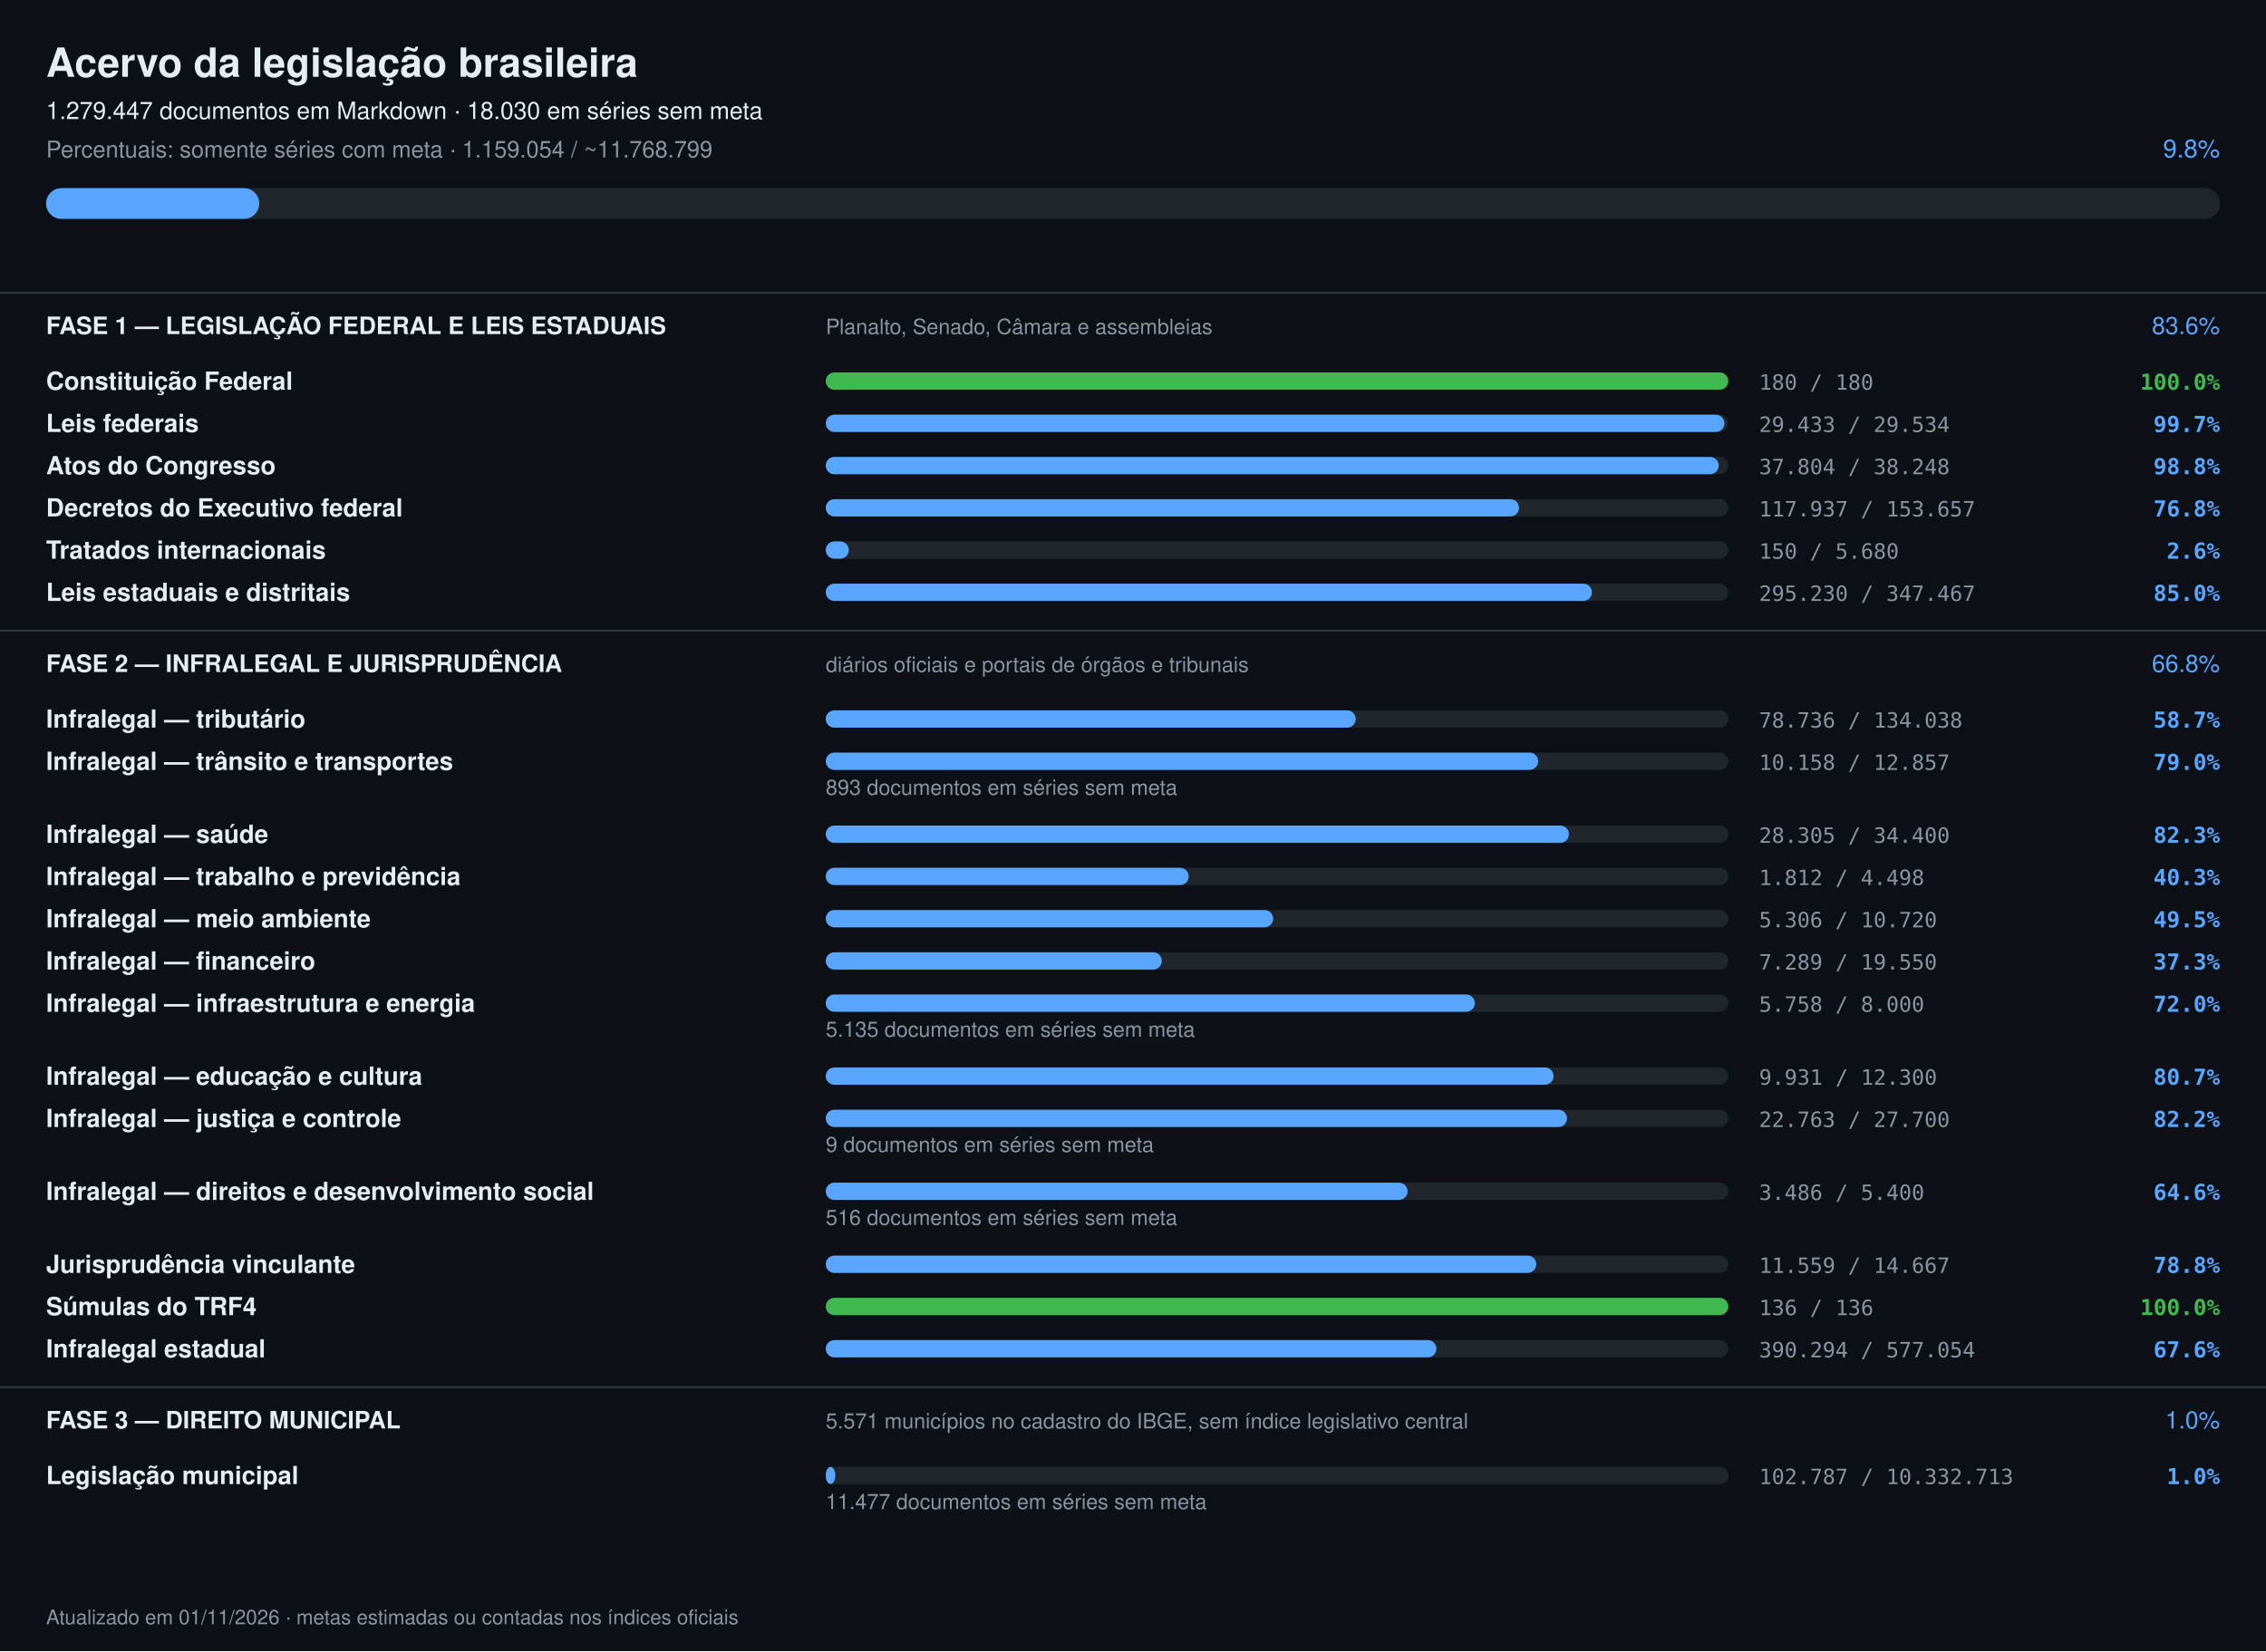
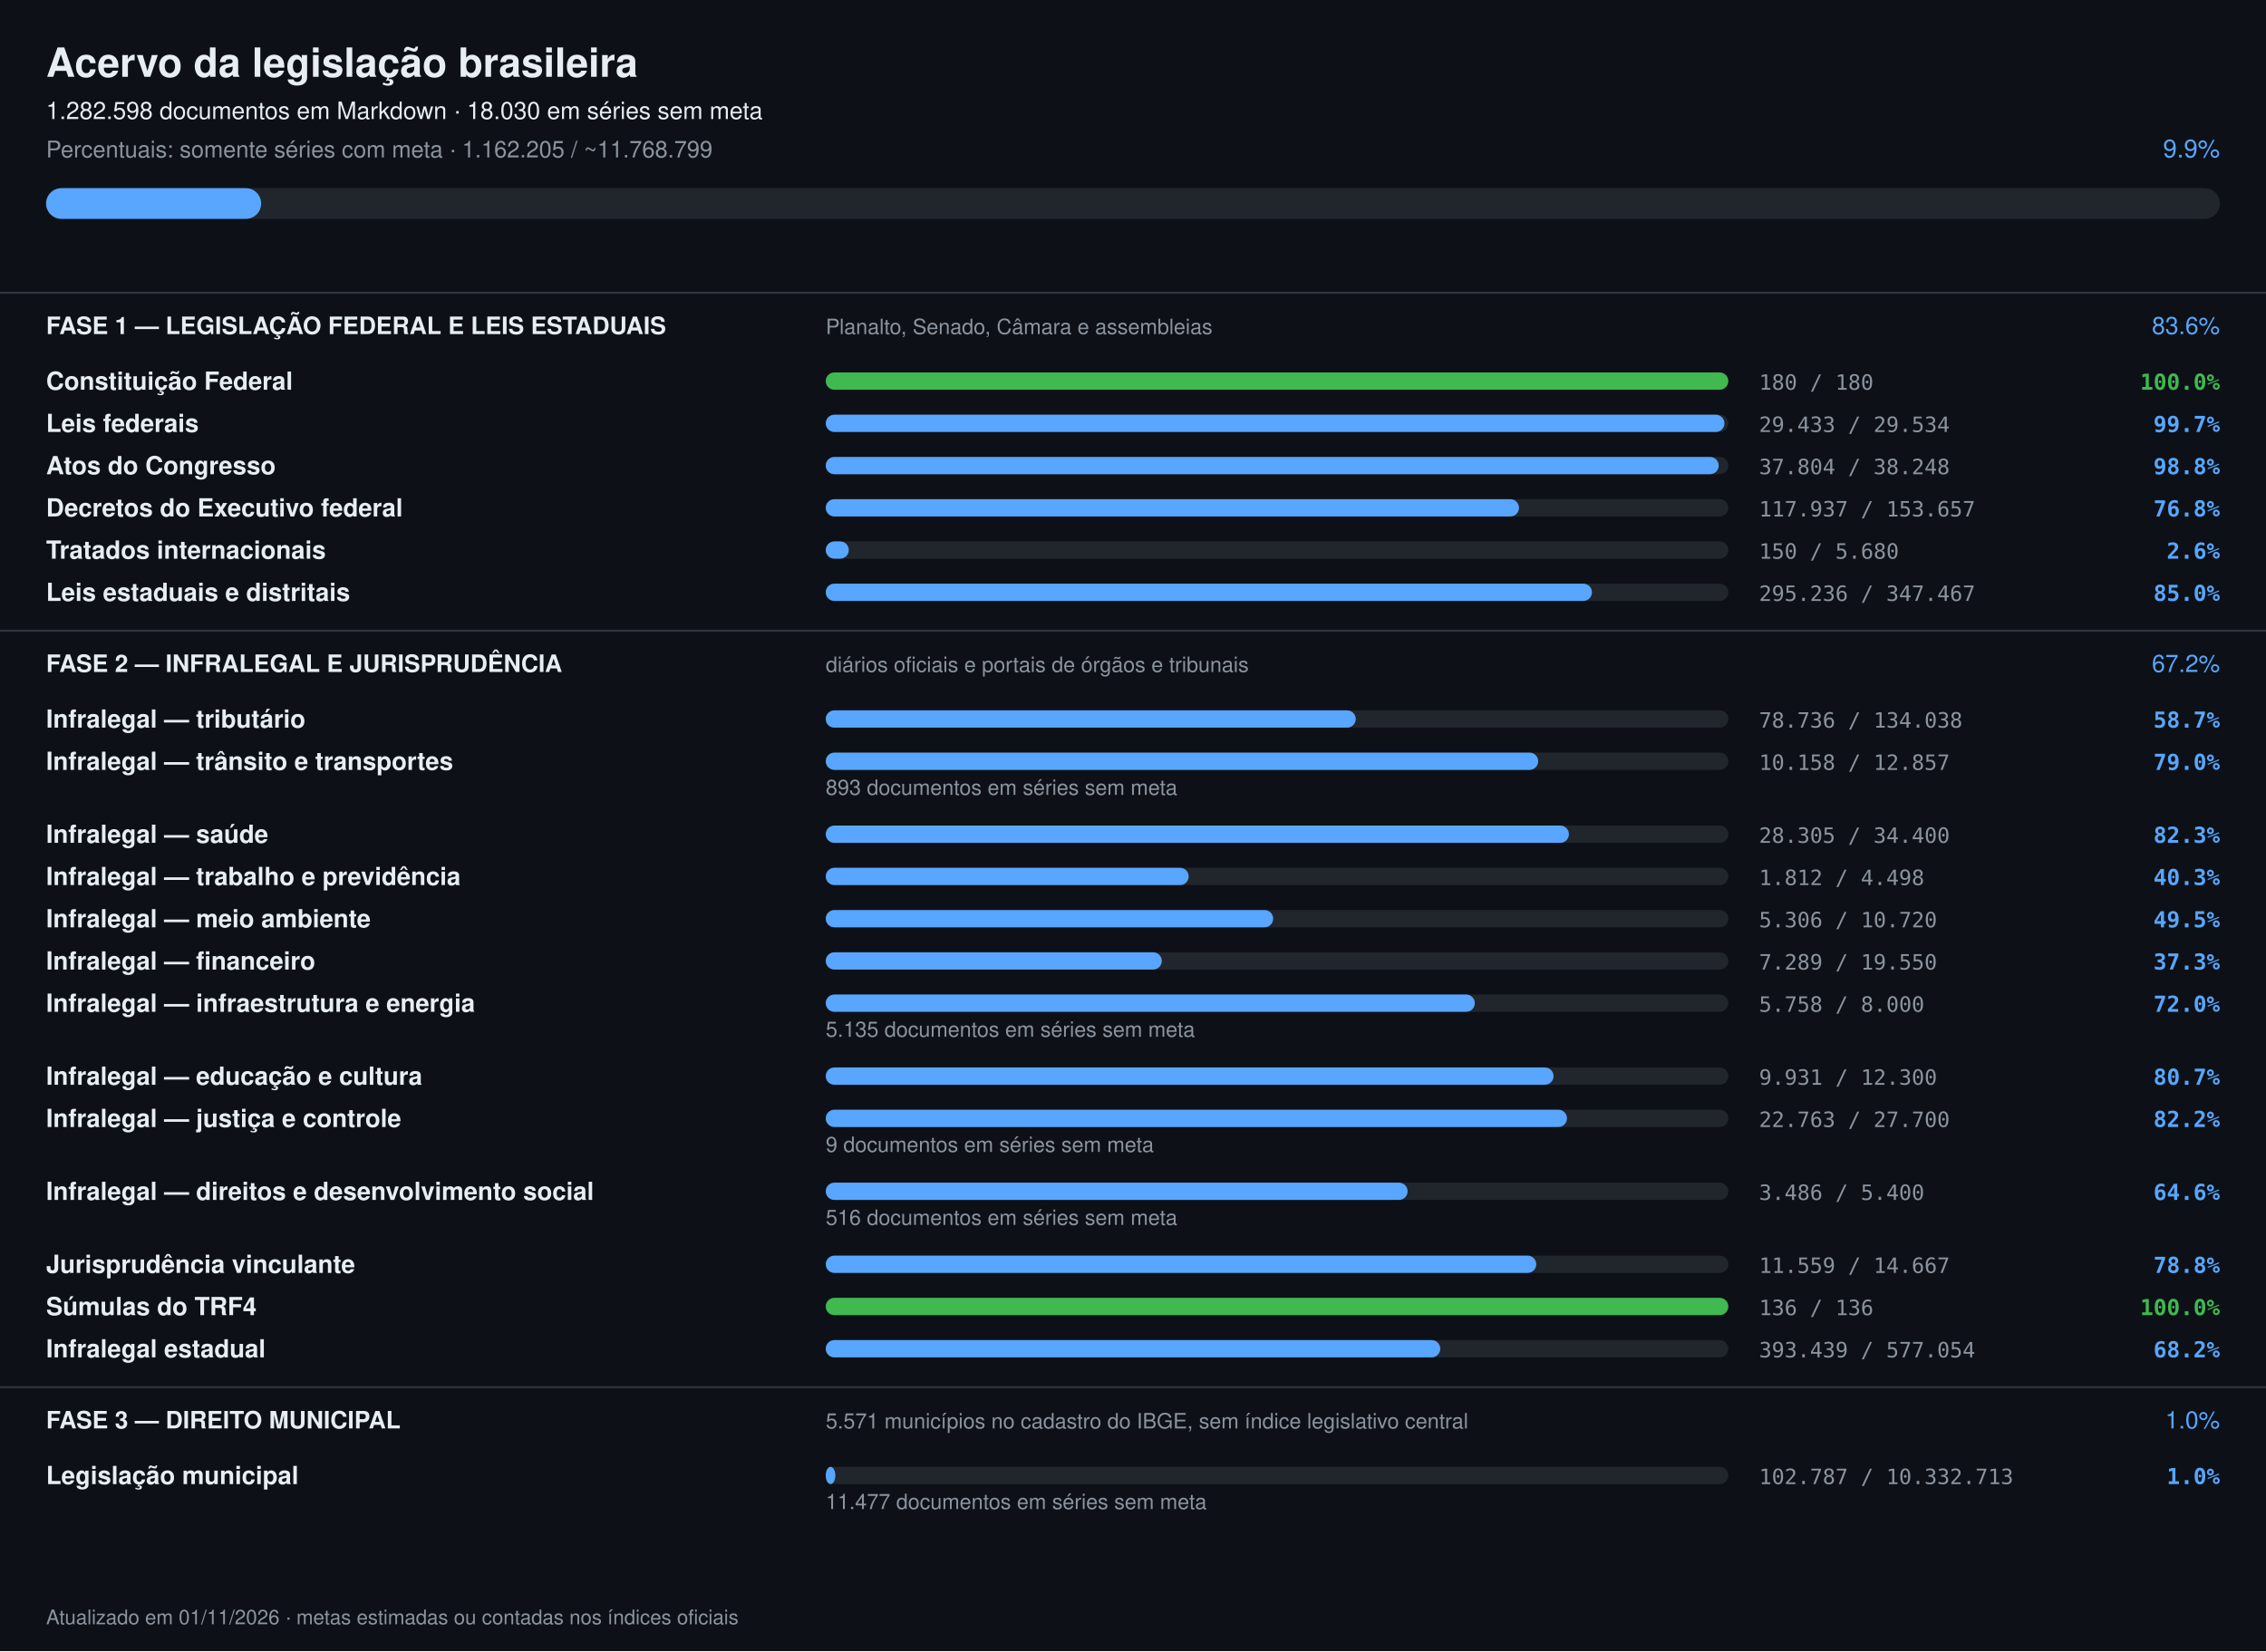
<svg xmlns="http://www.w3.org/2000/svg" width="1180" height="860" viewBox="0 0 1180 860" font-family="-apple-system,Segoe UI,Helvetica,Arial,sans-serif">
  <rect width="1180" height="860" fill="#0d1117" />
  <text x="24" y="40" font-size="21" font-weight="700" fill="#e6edf3">Acervo da legislação brasileira</text>
-   <text x="24" y="62" font-size="12.5" fill="#e6edf3">1.279.447 documentos em Markdown · 18.030 em séries sem meta</text>
-   <text x="24" y="82" font-size="12" fill="#8b949e">Percentuais: somente séries com meta · 1.159.054 / ~11.768.799</text>
-   <text x="1156" y="82" font-size="13" text-anchor="end" fill="#58a6ff">9.8%</text>
+   <text x="24" y="62" font-size="12.5" fill="#e6edf3">1.282.598 documentos em Markdown · 18.030 em séries sem meta</text>
+   <text x="24" y="82" font-size="12" fill="#8b949e">Percentuais: somente séries com meta · 1.162.205 / ~11.768.799</text>
+   <text x="1156" y="82" font-size="13" text-anchor="end" fill="#58a6ff">9.9%</text>
  <rect x="24" y="98" width="1132" height="16" rx="8" fill="#21262d" />
-   <rect x="24" y="98" width="111" height="16" rx="8" fill="#58a6ff" />
+   <rect x="24" y="98" width="112" height="16" rx="8" fill="#58a6ff" />
  <rect x="0" y="152" width="1180" height="1" fill="#30363d" />
  <text x="24" y="174" font-size="12.5" font-weight="700" fill="#e6edf3">FASE 1 — LEGISLAÇÃO FEDERAL E LEIS ESTADUAIS</text>
  <text x="430" y="174" font-size="11" fill="#8b949e">Planalto, Senado, Câmara e assembleias</text>
  <text x="1156" y="174" font-size="12.5" text-anchor="end" fill="#58a6ff">83.6%</text>
  <text x="24" y="203" font-size="13" font-weight="600" fill="#e6edf3">Constituição Federal</text>
  <rect x="430" y="194" width="470" height="9" rx="4.5" fill="#21262d" />
  <rect x="430" y="194" width="470" height="9" rx="4.5" fill="#3fb950" />
  <text x="916" y="203" font-size="11" fill="#8b949e" font-family="ui-monospace,monospace">180 / 180</text>
  <text x="1156" y="203" font-size="11.5" text-anchor="end" font-weight="600" fill="#3fb950" font-family="ui-monospace,monospace">100.0%</text>
  <text x="24" y="225" font-size="13" font-weight="600" fill="#e6edf3">Leis federais</text>
  <rect x="430" y="216" width="470" height="9" rx="4.5" fill="#21262d" />
  <rect x="430" y="216" width="468" height="9" rx="4.5" fill="#58a6ff" />
  <text x="916" y="225" font-size="11" fill="#8b949e" font-family="ui-monospace,monospace">29.433 / 29.534</text>
  <text x="1156" y="225" font-size="11.5" text-anchor="end" font-weight="600" fill="#58a6ff" font-family="ui-monospace,monospace">99.7%</text>
  <text x="24" y="247" font-size="13" font-weight="600" fill="#e6edf3">Atos do Congresso</text>
  <rect x="430" y="238" width="470" height="9" rx="4.5" fill="#21262d" />
  <rect x="430" y="238" width="465" height="9" rx="4.5" fill="#58a6ff" />
  <text x="916" y="247" font-size="11" fill="#8b949e" font-family="ui-monospace,monospace">37.804 / 38.248</text>
  <text x="1156" y="247" font-size="11.5" text-anchor="end" font-weight="600" fill="#58a6ff" font-family="ui-monospace,monospace">98.8%</text>
  <text x="24" y="269" font-size="13" font-weight="600" fill="#e6edf3">Decretos do Executivo federal</text>
  <rect x="430" y="260" width="470" height="9" rx="4.5" fill="#21262d" />
  <rect x="430" y="260" width="361" height="9" rx="4.5" fill="#58a6ff" />
  <text x="916" y="269" font-size="11" fill="#8b949e" font-family="ui-monospace,monospace">117.937 / 153.657</text>
  <text x="1156" y="269" font-size="11.5" text-anchor="end" font-weight="600" fill="#58a6ff" font-family="ui-monospace,monospace">76.8%</text>
  <text x="24" y="291" font-size="13" font-weight="600" fill="#e6edf3">Tratados internacionais</text>
  <rect x="430" y="282" width="470" height="9" rx="4.5" fill="#21262d" />
  <rect x="430" y="282" width="12" height="9" rx="4.5" fill="#58a6ff" />
  <text x="916" y="291" font-size="11" fill="#8b949e" font-family="ui-monospace,monospace">150 / 5.680</text>
  <text x="1156" y="291" font-size="11.5" text-anchor="end" font-weight="600" fill="#58a6ff" font-family="ui-monospace,monospace">2.6%</text>
  <text x="24" y="313" font-size="13" font-weight="600" fill="#e6edf3">Leis estaduais e distritais</text>
  <rect x="430" y="304" width="470" height="9" rx="4.5" fill="#21262d" />
  <rect x="430" y="304" width="399" height="9" rx="4.5" fill="#58a6ff" />
-   <text x="916" y="313" font-size="11" fill="#8b949e" font-family="ui-monospace,monospace">295.230 / 347.467</text>
+   <text x="916" y="313" font-size="11" fill="#8b949e" font-family="ui-monospace,monospace">295.236 / 347.467</text>
  <text x="1156" y="313" font-size="11.5" text-anchor="end" font-weight="600" fill="#58a6ff" font-family="ui-monospace,monospace">85.0%</text>
  <rect x="0" y="328" width="1180" height="1" fill="#30363d" />
  <text x="24" y="350" font-size="12.5" font-weight="700" fill="#e6edf3">FASE 2 — INFRALEGAL E JURISPRUDÊNCIA</text>
  <text x="430" y="350" font-size="11" fill="#8b949e">diários oficiais e portais de órgãos e tribunais</text>
-   <text x="1156" y="350" font-size="12.5" text-anchor="end" fill="#58a6ff">66.8%</text>
+   <text x="1156" y="350" font-size="12.5" text-anchor="end" fill="#58a6ff">67.2%</text>
  <text x="24" y="379" font-size="13" font-weight="600" fill="#e6edf3">Infralegal — tributário</text>
  <rect x="430" y="370" width="470" height="9" rx="4.5" fill="#21262d" />
  <rect x="430" y="370" width="276" height="9" rx="4.5" fill="#58a6ff" />
  <text x="916" y="379" font-size="11" fill="#8b949e" font-family="ui-monospace,monospace">78.736 / 134.038</text>
  <text x="1156" y="379" font-size="11.5" text-anchor="end" font-weight="600" fill="#58a6ff" font-family="ui-monospace,monospace">58.7%</text>
  <text x="24" y="401" font-size="13" font-weight="600" fill="#e6edf3">Infralegal — trânsito e transportes</text>
  <rect x="430" y="392" width="470" height="9" rx="4.5" fill="#21262d" />
  <rect x="430" y="392" width="371" height="9" rx="4.5" fill="#58a6ff" />
  <text x="916" y="401" font-size="11" fill="#8b949e" font-family="ui-monospace,monospace">10.158 / 12.857</text>
  <text x="1156" y="401" font-size="11.5" text-anchor="end" font-weight="600" fill="#58a6ff" font-family="ui-monospace,monospace">79.0%</text>
  <text x="430" y="414" font-size="11" fill="#8b949e">893 documentos em séries sem meta</text>
  <text x="24" y="439" font-size="13" font-weight="600" fill="#e6edf3">Infralegal — saúde</text>
  <rect x="430" y="430" width="470" height="9" rx="4.5" fill="#21262d" />
  <rect x="430" y="430" width="387" height="9" rx="4.5" fill="#58a6ff" />
  <text x="916" y="439" font-size="11" fill="#8b949e" font-family="ui-monospace,monospace">28.305 / 34.400</text>
  <text x="1156" y="439" font-size="11.5" text-anchor="end" font-weight="600" fill="#58a6ff" font-family="ui-monospace,monospace">82.3%</text>
  <text x="24" y="461" font-size="13" font-weight="600" fill="#e6edf3">Infralegal — trabalho e previdência</text>
  <rect x="430" y="452" width="470" height="9" rx="4.5" fill="#21262d" />
  <rect x="430" y="452" width="189" height="9" rx="4.5" fill="#58a6ff" />
  <text x="916" y="461" font-size="11" fill="#8b949e" font-family="ui-monospace,monospace">1.812 / 4.498</text>
  <text x="1156" y="461" font-size="11.5" text-anchor="end" font-weight="600" fill="#58a6ff" font-family="ui-monospace,monospace">40.3%</text>
  <text x="24" y="483" font-size="13" font-weight="600" fill="#e6edf3">Infralegal — meio ambiente</text>
  <rect x="430" y="474" width="470" height="9" rx="4.5" fill="#21262d" />
  <rect x="430" y="474" width="233" height="9" rx="4.5" fill="#58a6ff" />
  <text x="916" y="483" font-size="11" fill="#8b949e" font-family="ui-monospace,monospace">5.306 / 10.720</text>
  <text x="1156" y="483" font-size="11.5" text-anchor="end" font-weight="600" fill="#58a6ff" font-family="ui-monospace,monospace">49.5%</text>
  <text x="24" y="505" font-size="13" font-weight="600" fill="#e6edf3">Infralegal — financeiro</text>
  <rect x="430" y="496" width="470" height="9" rx="4.5" fill="#21262d" />
  <rect x="430" y="496" width="175" height="9" rx="4.5" fill="#58a6ff" />
  <text x="916" y="505" font-size="11" fill="#8b949e" font-family="ui-monospace,monospace">7.289 / 19.550</text>
  <text x="1156" y="505" font-size="11.5" text-anchor="end" font-weight="600" fill="#58a6ff" font-family="ui-monospace,monospace">37.3%</text>
  <text x="24" y="527" font-size="13" font-weight="600" fill="#e6edf3">Infralegal — infraestrutura e energia</text>
  <rect x="430" y="518" width="470" height="9" rx="4.5" fill="#21262d" />
  <rect x="430" y="518" width="338" height="9" rx="4.5" fill="#58a6ff" />
  <text x="916" y="527" font-size="11" fill="#8b949e" font-family="ui-monospace,monospace">5.758 / 8.000</text>
  <text x="1156" y="527" font-size="11.5" text-anchor="end" font-weight="600" fill="#58a6ff" font-family="ui-monospace,monospace">72.0%</text>
  <text x="430" y="540" font-size="11" fill="#8b949e">5.135 documentos em séries sem meta</text>
  <text x="24" y="565" font-size="13" font-weight="600" fill="#e6edf3">Infralegal — educação e cultura</text>
  <rect x="430" y="556" width="470" height="9" rx="4.5" fill="#21262d" />
  <rect x="430" y="556" width="379" height="9" rx="4.5" fill="#58a6ff" />
  <text x="916" y="565" font-size="11" fill="#8b949e" font-family="ui-monospace,monospace">9.931 / 12.300</text>
  <text x="1156" y="565" font-size="11.5" text-anchor="end" font-weight="600" fill="#58a6ff" font-family="ui-monospace,monospace">80.7%</text>
  <text x="24" y="587" font-size="13" font-weight="600" fill="#e6edf3">Infralegal — justiça e controle</text>
  <rect x="430" y="578" width="470" height="9" rx="4.5" fill="#21262d" />
  <rect x="430" y="578" width="386" height="9" rx="4.5" fill="#58a6ff" />
  <text x="916" y="587" font-size="11" fill="#8b949e" font-family="ui-monospace,monospace">22.763 / 27.700</text>
  <text x="1156" y="587" font-size="11.5" text-anchor="end" font-weight="600" fill="#58a6ff" font-family="ui-monospace,monospace">82.2%</text>
  <text x="430" y="600" font-size="11" fill="#8b949e">9 documentos em séries sem meta</text>
  <text x="24" y="625" font-size="13" font-weight="600" fill="#e6edf3">Infralegal — direitos e desenvolvimento social</text>
  <rect x="430" y="616" width="470" height="9" rx="4.5" fill="#21262d" />
  <rect x="430" y="616" width="303" height="9" rx="4.5" fill="#58a6ff" />
  <text x="916" y="625" font-size="11" fill="#8b949e" font-family="ui-monospace,monospace">3.486 / 5.400</text>
  <text x="1156" y="625" font-size="11.5" text-anchor="end" font-weight="600" fill="#58a6ff" font-family="ui-monospace,monospace">64.6%</text>
  <text x="430" y="638" font-size="11" fill="#8b949e">516 documentos em séries sem meta</text>
  <text x="24" y="663" font-size="13" font-weight="600" fill="#e6edf3">Jurisprudência vinculante</text>
  <rect x="430" y="654" width="470" height="9" rx="4.5" fill="#21262d" />
  <rect x="430" y="654" width="370" height="9" rx="4.5" fill="#58a6ff" />
  <text x="916" y="663" font-size="11" fill="#8b949e" font-family="ui-monospace,monospace">11.559 / 14.667</text>
  <text x="1156" y="663" font-size="11.5" text-anchor="end" font-weight="600" fill="#58a6ff" font-family="ui-monospace,monospace">78.8%</text>
  <text x="24" y="685" font-size="13" font-weight="600" fill="#e6edf3">Súmulas do TRF4</text>
  <rect x="430" y="676" width="470" height="9" rx="4.5" fill="#21262d" />
  <rect x="430" y="676" width="470" height="9" rx="4.5" fill="#3fb950" />
  <text x="916" y="685" font-size="11" fill="#8b949e" font-family="ui-monospace,monospace">136 / 136</text>
  <text x="1156" y="685" font-size="11.5" text-anchor="end" font-weight="600" fill="#3fb950" font-family="ui-monospace,monospace">100.0%</text>
  <text x="24" y="707" font-size="13" font-weight="600" fill="#e6edf3">Infralegal estadual</text>
  <rect x="430" y="698" width="470" height="9" rx="4.5" fill="#21262d" />
-   <rect x="430" y="698" width="318" height="9" rx="4.5" fill="#58a6ff" />
-   <text x="916" y="707" font-size="11" fill="#8b949e" font-family="ui-monospace,monospace">390.294 / 577.054</text>
-   <text x="1156" y="707" font-size="11.5" text-anchor="end" font-weight="600" fill="#58a6ff" font-family="ui-monospace,monospace">67.6%</text>
+   <rect x="430" y="698" width="320" height="9" rx="4.5" fill="#58a6ff" />
+   <text x="916" y="707" font-size="11" fill="#8b949e" font-family="ui-monospace,monospace">393.439 / 577.054</text>
+   <text x="1156" y="707" font-size="11.5" text-anchor="end" font-weight="600" fill="#58a6ff" font-family="ui-monospace,monospace">68.2%</text>
  <rect x="0" y="722" width="1180" height="1" fill="#30363d" />
  <text x="24" y="744" font-size="12.5" font-weight="700" fill="#e6edf3">FASE 3 — DIREITO MUNICIPAL</text>
  <text x="430" y="744" font-size="11" fill="#8b949e">5.571 municípios no cadastro do IBGE, sem índice legislativo central</text>
  <text x="1156" y="744" font-size="12.5" text-anchor="end" fill="#58a6ff">1.0%</text>
  <text x="24" y="773" font-size="13" font-weight="600" fill="#e6edf3">Legislação municipal</text>
  <rect x="430" y="764" width="470" height="9" rx="4.5" fill="#21262d" />
  <rect x="430" y="764" width="5" height="9" rx="4.5" fill="#58a6ff" />
  <text x="916" y="773" font-size="11" fill="#8b949e" font-family="ui-monospace,monospace">102.787 / 10.332.713</text>
  <text x="1156" y="773" font-size="11.5" text-anchor="end" font-weight="600" fill="#58a6ff" font-family="ui-monospace,monospace">1.0%</text>
  <text x="430" y="786" font-size="11" fill="#8b949e">11.477 documentos em séries sem meta</text>
  <text x="24" y="846" font-size="10.5" fill="#8b949e">Atualizado em 01/11/2026 · metas estimadas ou contadas nos índices oficiais</text>
</svg>
